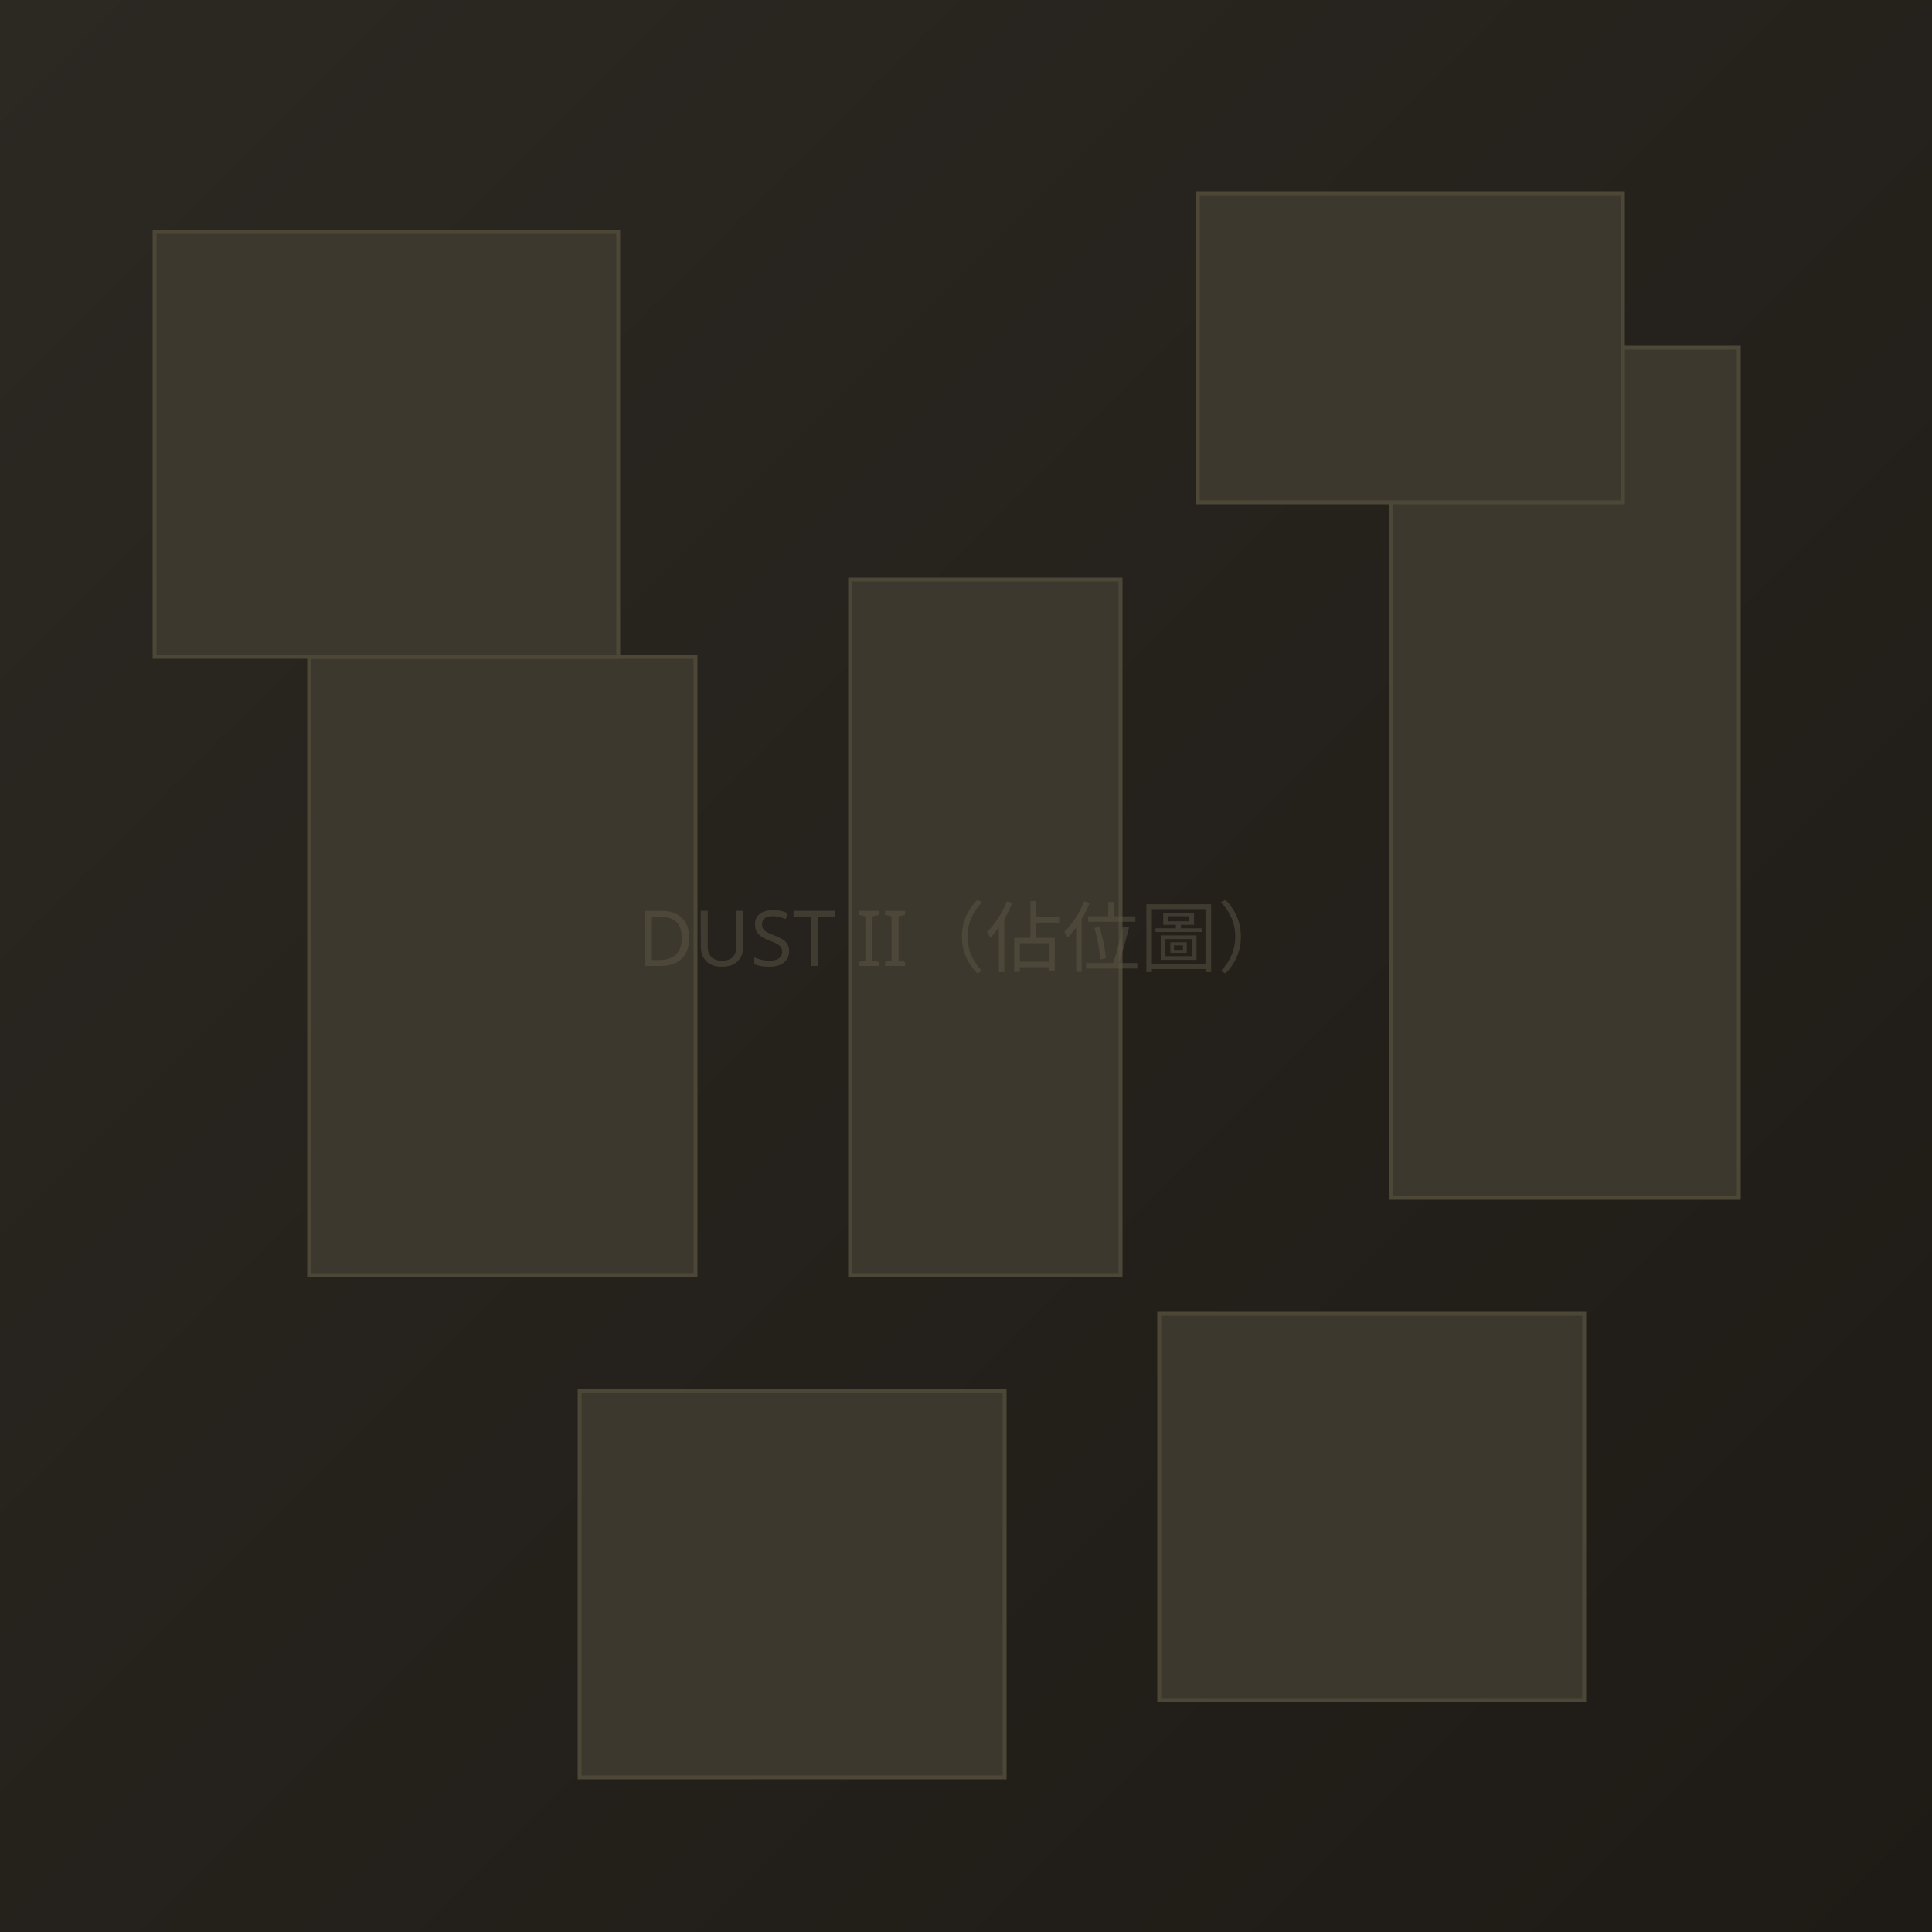
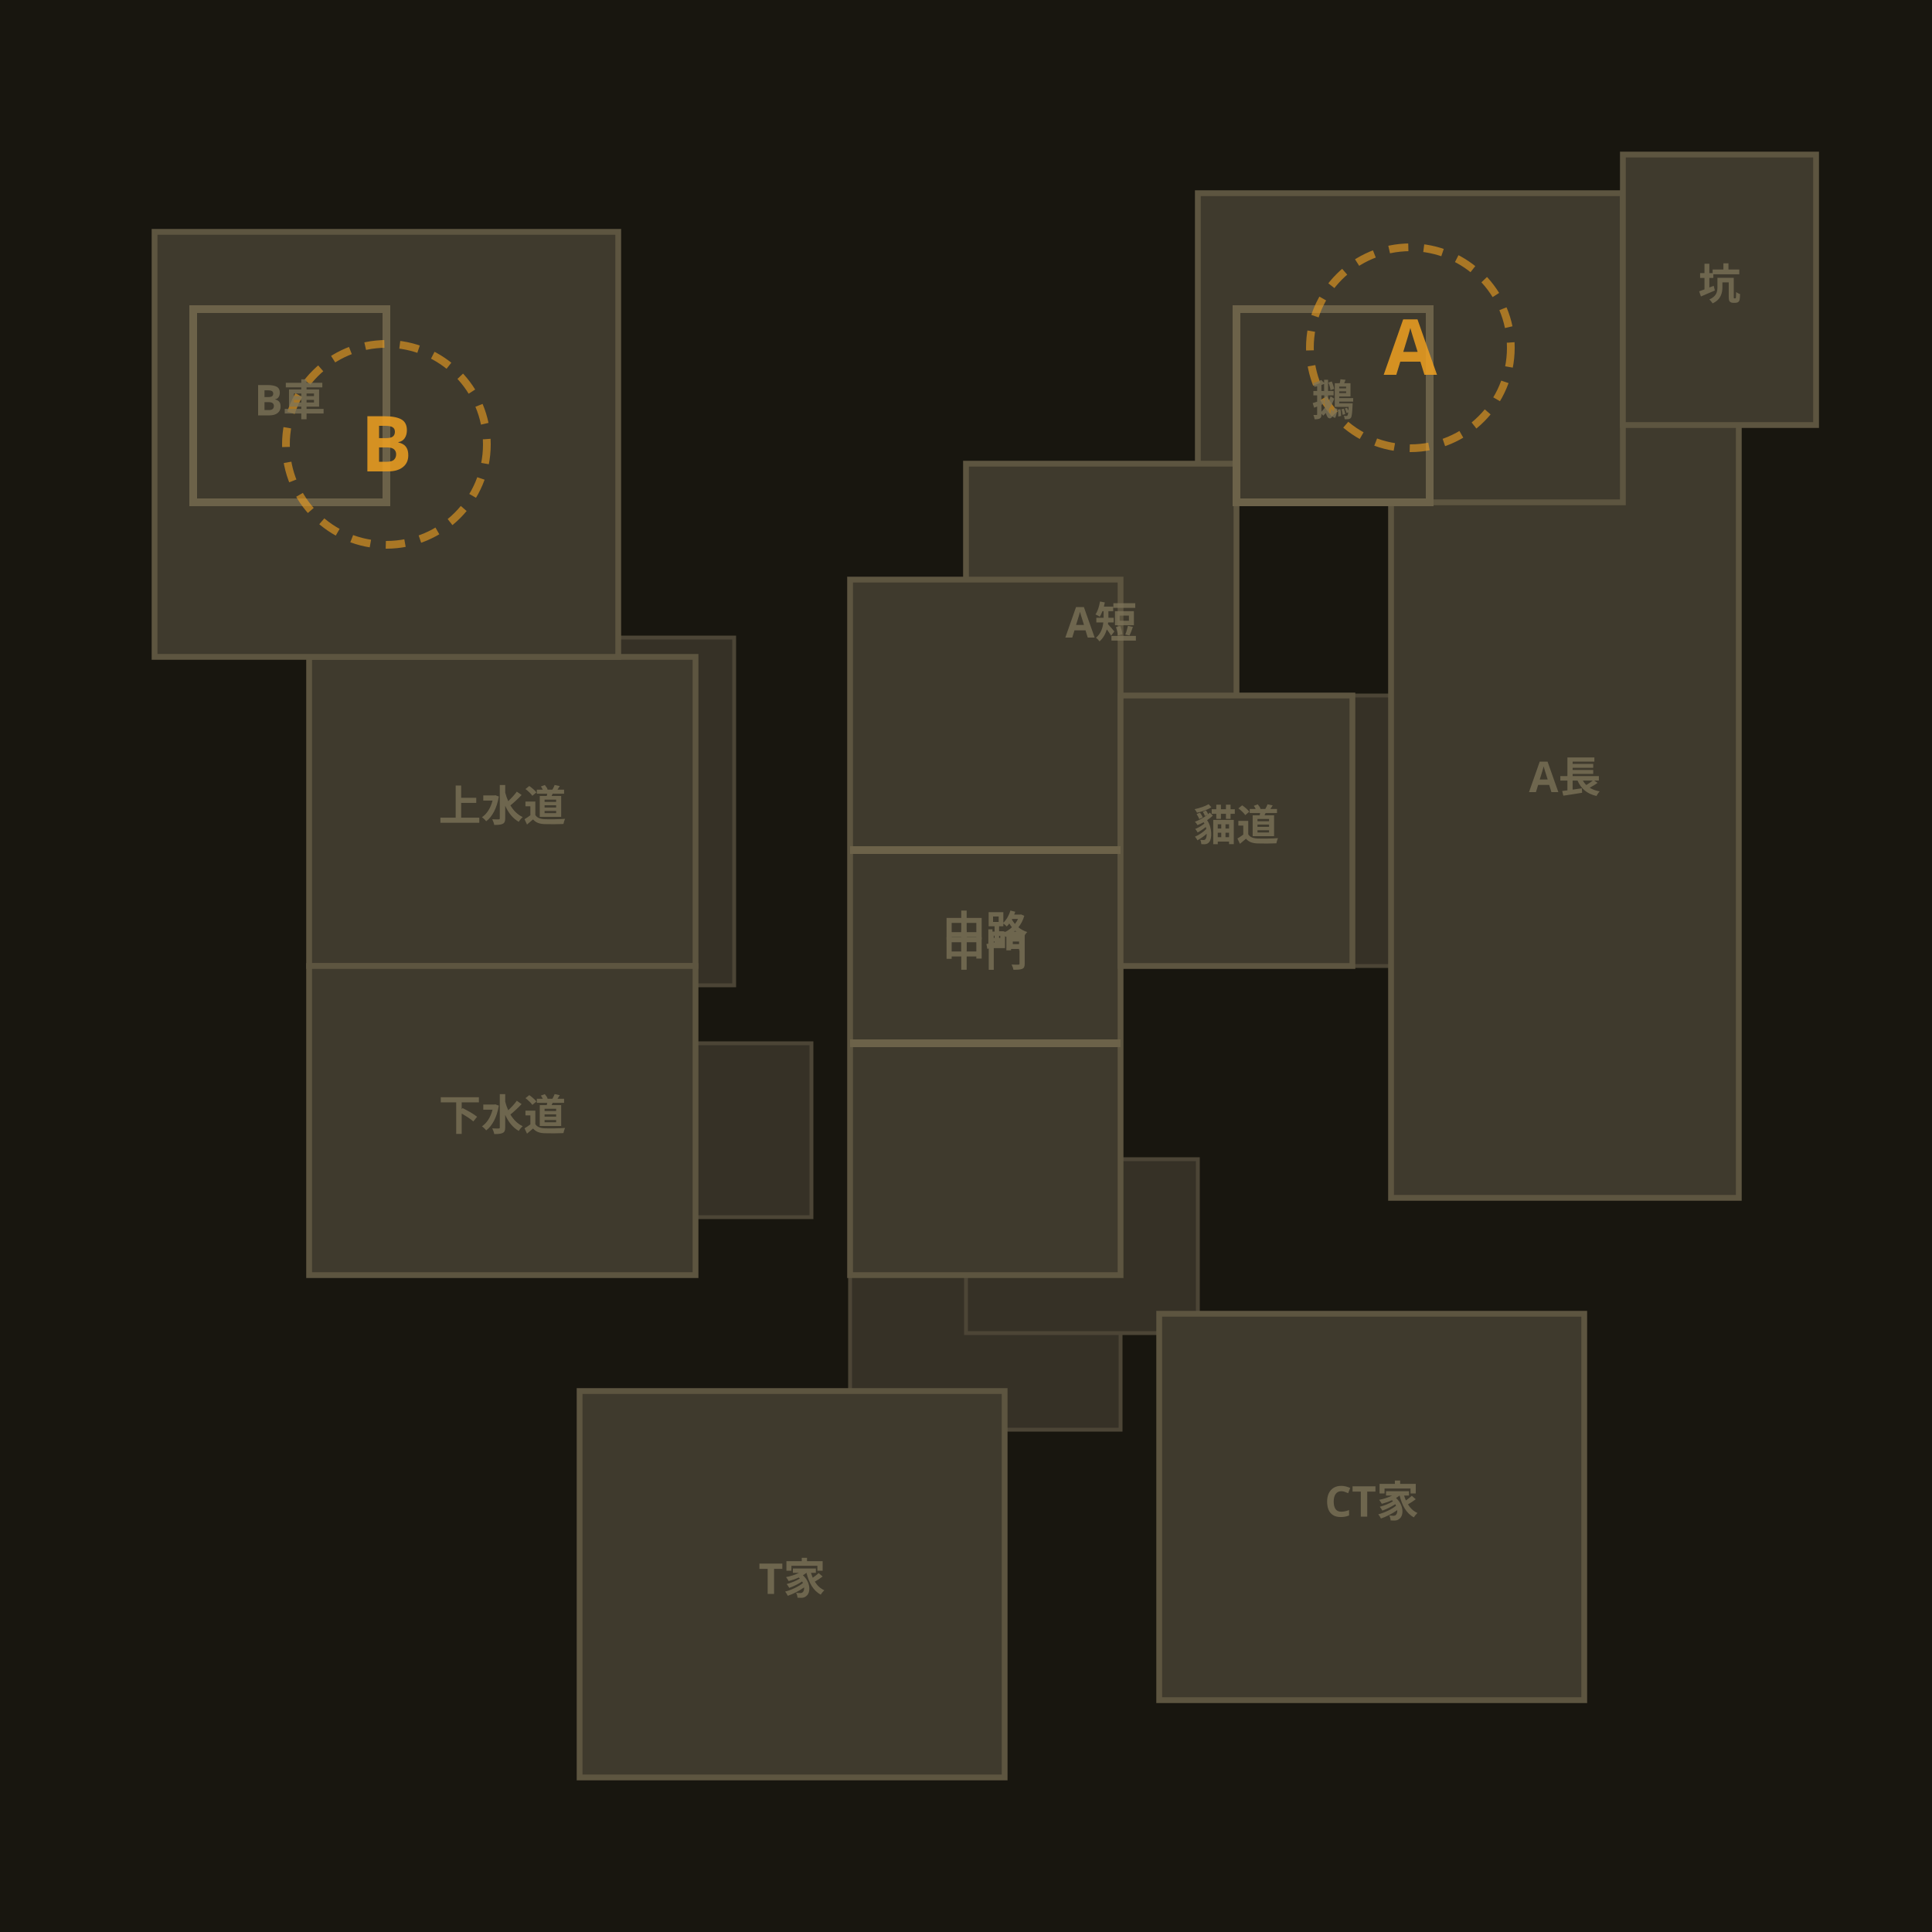
<svg xmlns="http://www.w3.org/2000/svg" viewBox="0 0 1000 1000" width="1000" height="1000">
  <defs>
-     <linearGradient id="dbg" x1="0" y1="0" x2="1" y2="1">
-       <stop offset="0" stop-color="#2c2822" />
-       <stop offset="1" stop-color="#1e1b16" />
-     </linearGradient>
+     <style>
+       .floor { fill: #3f3a2d; stroke: #5d5540; stroke-width: 3; }
+       .path  { fill: #363126; stroke: #4c4536; stroke-width: 2; }
+       .wall  { fill: none; stroke: #6c6249; stroke-width: 4; }
+       .zone  { fill: #7d745a; font: 600 22px sans-serif; opacity: 0.75; }
+       .site  { fill: #f0a020; font: 800 40px sans-serif; opacity: 0.85; }
+       .siteRing { fill: none; stroke: #f0a020; stroke-width: 4; opacity: 0.6; stroke-dasharray: 10 8; }
+     </style>
  </defs>
-   <rect width="1000" height="1000" fill="url(#dbg)" />
-   <g fill="#3d382d" stroke="#4d4738" stroke-width="2">
+   <rect width="1000" height="1000" fill="#18160f" />
+   <g class="path">
+     <rect x="440" y="640" width="140" height="100" />
+     <rect x="300" y="540" width="120" height="90" />
+     <rect x="580" y="360" width="140" height="140" />
+     <rect x="500" y="600" width="120" height="90" />
+     <rect x="320" y="330" width="60" height="180" />
+   </g>
+   <g class="floor">
    <rect x="720" y="180" width="180" height="440" />
    <rect x="620" y="100" width="220" height="160" />
+     <rect x="500" y="240" width="140" height="160" />
+     <rect x="840" y="80" width="100" height="140" />
    <rect x="440" y="300" width="140" height="360" />
-     <rect x="160" y="340" width="200" height="320" />
+     <rect x="580" y="360" width="120" height="140" />
+     <rect x="160" y="340" width="200" height="160" />
+     <rect x="160" y="500" width="200" height="160" />
    <rect x="80" y="120" width="240" height="220" />
    <rect x="600" y="680" width="220" height="200" />
    <rect x="300" y="720" width="220" height="200" />
  </g>
-   <text x="500" y="500" fill="#5c5545" font-size="40" font-family="sans-serif" text-anchor="middle" opacity="0.5">DUST II（佔位圖）</text>
+   <g class="wall">
+     <rect x="640" y="160" width="100" height="100" />
+     <rect x="100" y="160" width="100" height="100" />
+     <line x1="440" y1="440" x2="580" y2="440" />
+     <line x1="440" y1="540" x2="580" y2="540" />
+   </g>
+   <g>
+     <circle class="siteRing" cx="730" cy="180" r="52" />
+     <text class="site" x="730" y="194" text-anchor="middle">A</text>
+     <circle class="siteRing" cx="200" cy="230" r="52" />
+     <text class="site" x="200" y="244" text-anchor="middle">B</text>
+   </g>
+   <g class="zone" text-anchor="middle">
+     <text x="810" y="410">A長</text>
+     <text x="570" y="330">A短</text>
+     <text x="690" y="215">鵝</text>
+     <text x="890" y="155">坑</text>
+     <text x="510" y="490">中路</text>
+     <text x="510" y="500">中門</text>
+     <text x="640" y="435">貓道</text>
+     <text x="260" y="425">上水道</text>
+     <text x="260" y="585">下水道</text>
+     <text x="150" y="215">B車</text>
+     <text x="710" y="785">CT家</text>
+     <text x="410" y="825">T家</text>
+   </g>
</svg>
